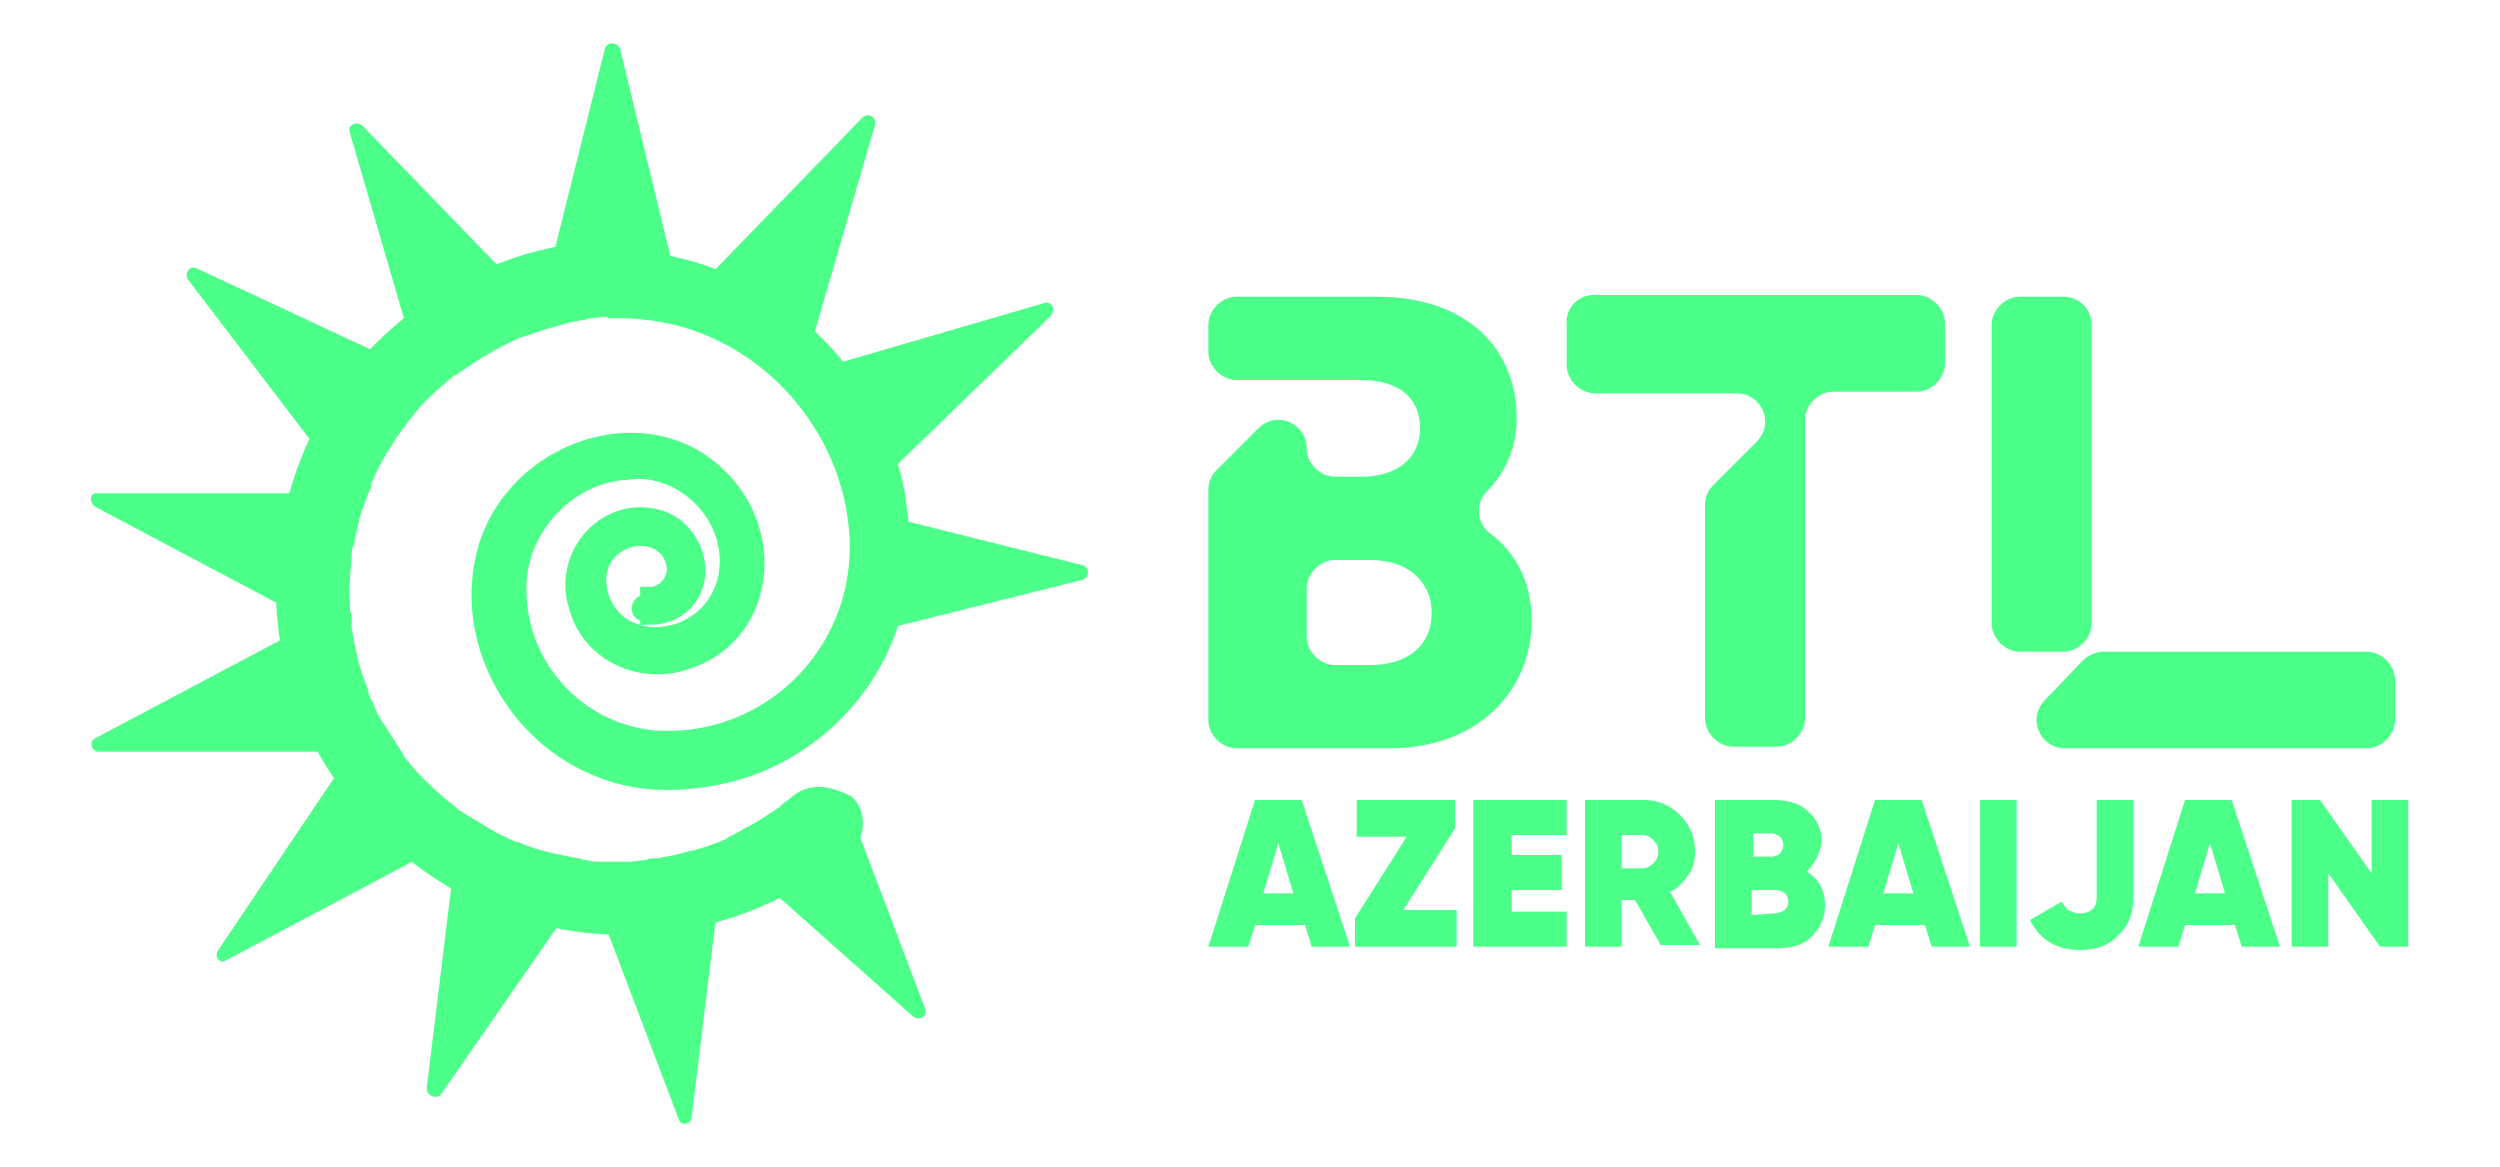
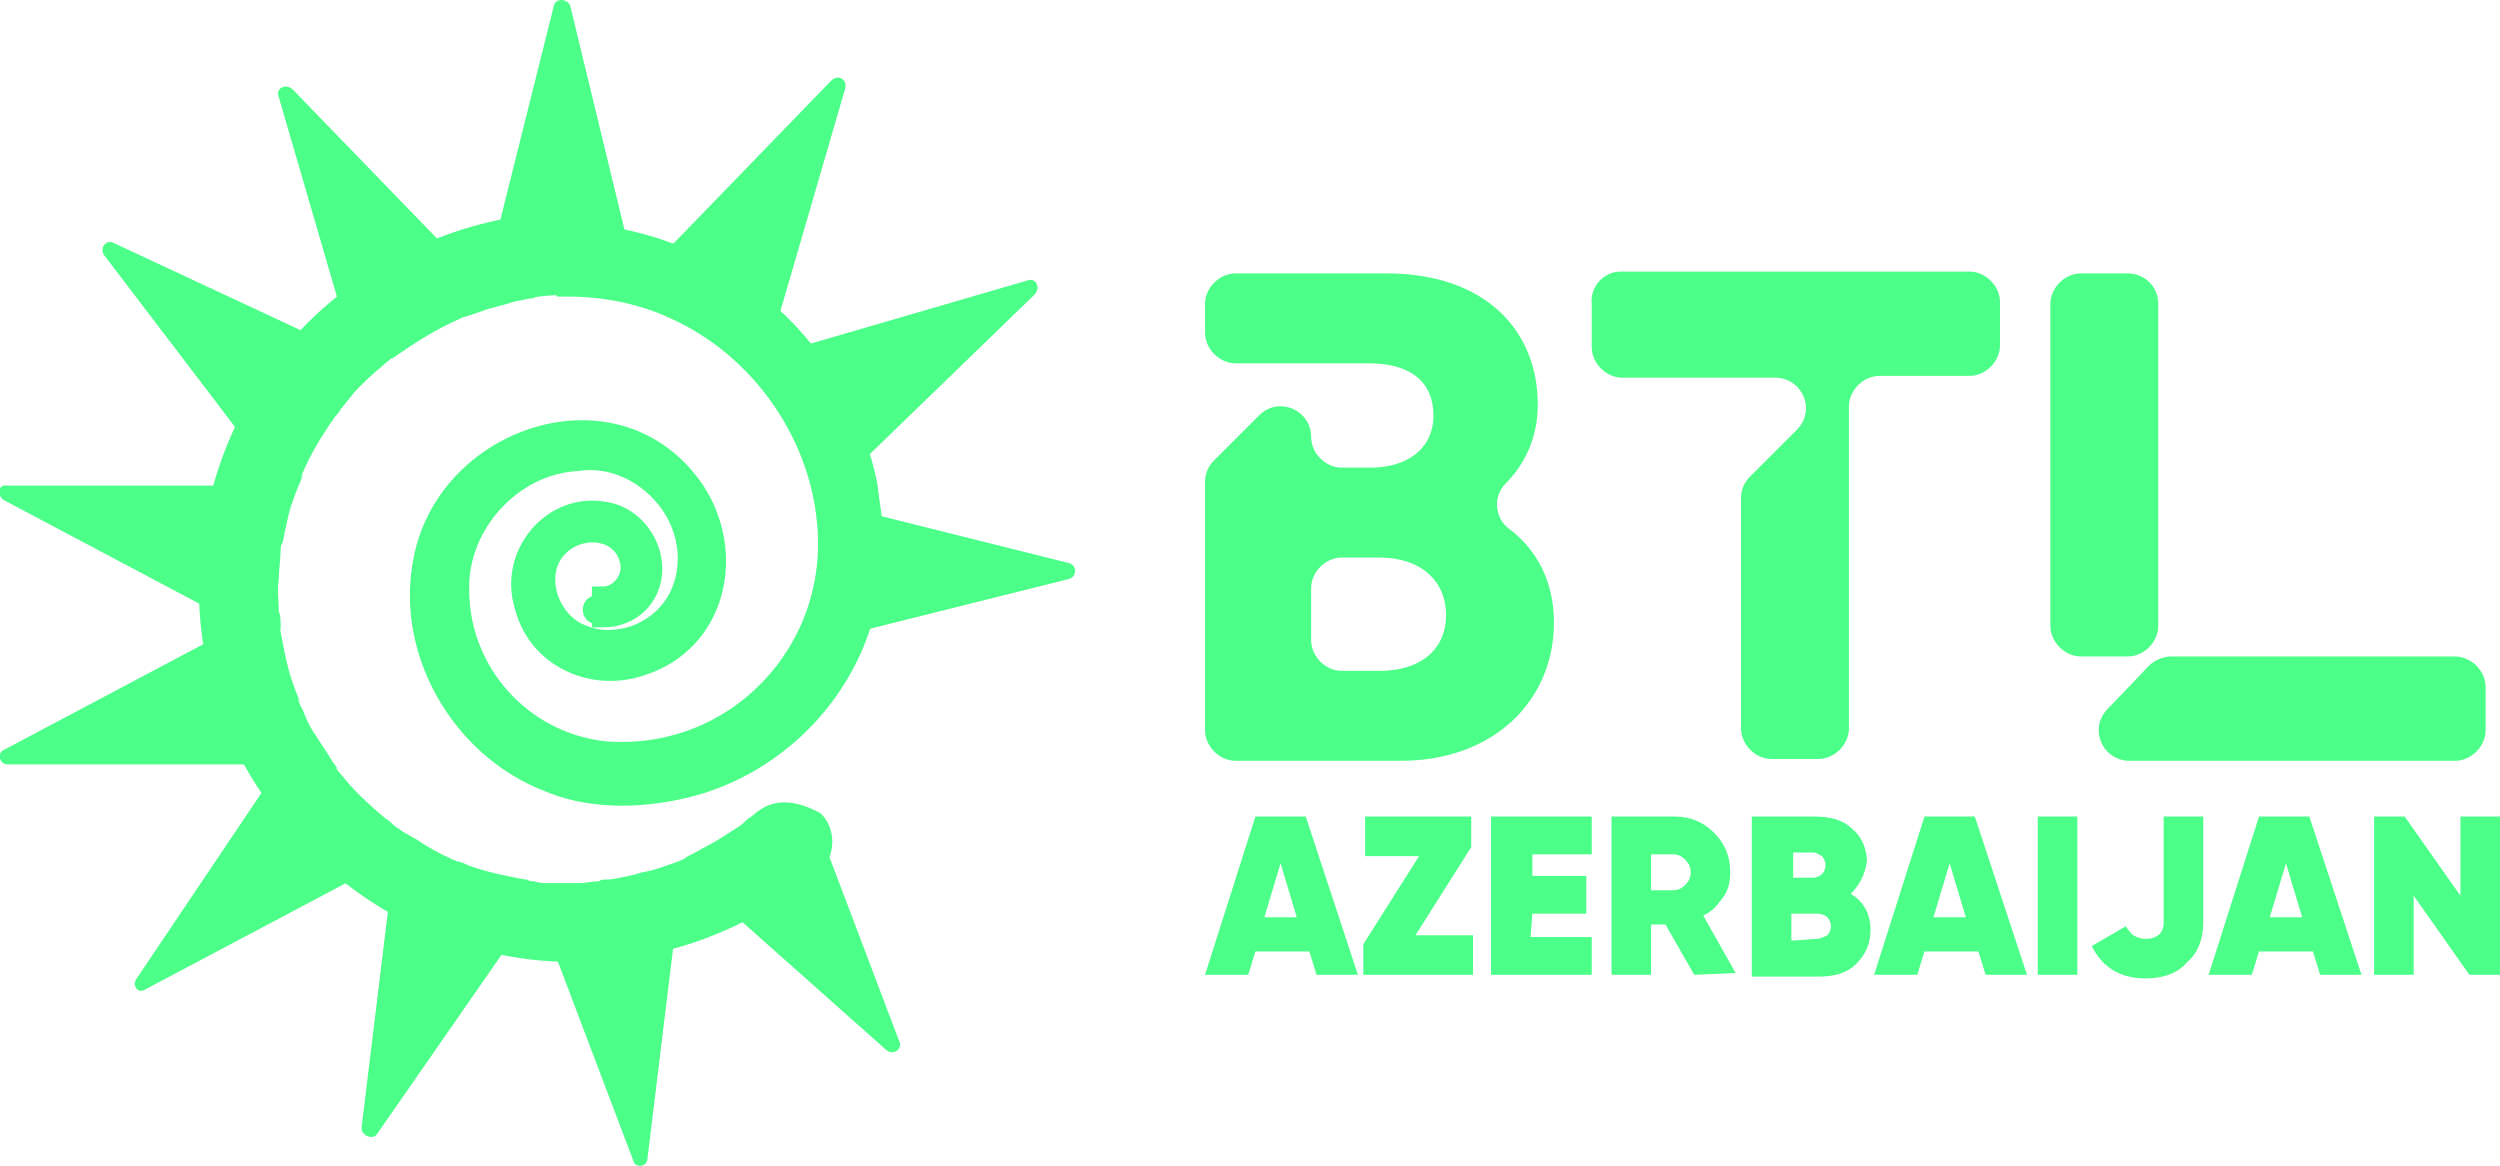
- <svg xmlns="http://www.w3.org/2000/svg" version="1.1" id="Layer_1" x="0px" y="0px" viewBox="0 0 150 70" style="enable-background:new 0 0 150 70;" xml:space="preserve">
-   <style type="text/css">
- 	.st0{fill:#4CFF89;}
- 	.st1{fill:#4CFF89;stroke:#4CFF89;stroke-width:1.177;stroke-miterlimit:10;}
- </style>
-   <g>
-     <path class="st0" d="M91.9,37.2c0,4.4-3.4,7.7-8.5,7.7h-9.2c-0.9,0-1.7-0.8-1.7-1.7V29.4c0-0.5,0.2-0.9,0.5-1.2l2.5-2.5   c1.1-1.1,2.9-0.3,2.9,1.2c0,0.9,0.8,1.7,1.7,1.7h1.6c2.1,0,3.5-1.1,3.5-2.9c0-1.8-1.2-2.9-3.6-2.9h-7.4c-0.9,0-1.7-0.8-1.7-1.7   v-1.6c0-0.9,0.8-1.7,1.7-1.7h8.4c5.4,0,8.4,3.1,8.4,7.3c0,1.8-0.7,3.3-1.8,4.4c-0.7,0.7-0.6,1.9,0.2,2.5   C90.9,33.1,91.9,34.9,91.9,37.2z M85.9,36.8c0-1.9-1.4-3.2-3.7-3.2h-2.1c-0.9,0-1.7,0.8-1.7,1.7v2.9c0,0.9,0.8,1.7,1.7,1.7h2.1   C84.5,39.9,85.9,38.7,85.9,36.8z" />
-     <path class="st0" d="M95.6,17.7H115c0.9,0,1.7,0.8,1.7,1.7v2.4c0,0.9-0.8,1.7-1.7,1.7H110c-0.9,0-1.7,0.8-1.7,1.7v17.9   c0,0.9-0.8,1.7-1.7,1.7H104c-0.9,0-1.7-0.8-1.7-1.7V30.3c0-0.5,0.2-0.9,0.5-1.2l2.6-2.6c1.1-1.1,0.3-2.9-1.2-2.9h-8.5   c-0.9,0-1.7-0.8-1.7-1.7v-2.4C93.9,18.5,94.7,17.7,95.6,17.7z" />
-     <path class="st0" d="M125.5,19.5v17.9c0,0.9-0.8,1.7-1.7,1.7h-2.6c-0.9,0-1.7-0.8-1.7-1.7V19.5c0-0.9,0.8-1.7,1.7-1.7h2.6   C124.7,17.8,125.5,18.5,125.5,19.5z M126.2,39.1H142c0.9,0,1.7,0.8,1.7,1.7v2.4c0,0.9-0.8,1.7-1.7,1.7h-18.1   c-1.5,0-2.3-1.8-1.2-2.9l2.3-2.4C125.3,39.3,125.8,39.1,126.2,39.1z" />
-     <path class="st0" d="M78.7,56.8l-0.4-1.3h-3l-0.4,1.3h-2.4l2.8-8.8h2.8l2.9,8.8H78.7z M75.8,53.6h1.8l-0.9-3L75.8,53.6z" />
-     <path class="st0" d="M84.2,54.6h3.2v2.2h-6.1v-1.7l3.1-4.9h-3V48h5.9v1.7L84.2,54.6z" />
-     <path class="st0" d="M90.6,54.7H94v2.1h-5.6V48H94v2.1h-3.3v1.2h3v2.1h-3V54.7z" />
-     <path class="st0" d="M99.7,56.8L98.1,54h-0.8v2.8h-2.2V48h3.5c0.9,0,1.6,0.3,2.2,0.9c0.6,0.6,0.9,1.3,0.9,2.2c0,0.5-0.1,1-0.4,1.4   c-0.3,0.4-0.6,0.8-1.1,1l1.8,3.2H99.7z M97.3,50.1v2h1.2c0.3,0,0.5-0.1,0.7-0.3c0.2-0.2,0.3-0.4,0.3-0.7c0-0.3-0.1-0.5-0.3-0.7   c-0.2-0.2-0.4-0.3-0.7-0.3L97.3,50.1L97.3,50.1z" />
-     <path class="st0" d="M108.4,52.3c0.7,0.4,1.1,1.1,1.1,2c0,0.8-0.3,1.4-0.8,1.9c-0.5,0.5-1.2,0.7-2.1,0.7h-3.7V48h3.5   c0.9,0,1.6,0.2,2.1,0.7c0.5,0.4,0.8,1.1,0.8,1.8C109.2,51.2,108.9,51.8,108.4,52.3z M106.3,50h-1.1v1.4h1.1c0.2,0,0.4-0.1,0.5-0.2   c0.1-0.1,0.2-0.3,0.2-0.5c0-0.2-0.1-0.4-0.2-0.5C106.6,50.1,106.5,50,106.3,50z M106.5,54.8c0.2,0,0.4-0.1,0.6-0.2   c0.1-0.1,0.2-0.3,0.2-0.5c0-0.2-0.1-0.4-0.2-0.5s-0.3-0.2-0.6-0.2h-1.4v1.5L106.5,54.8L106.5,54.8z" />
-     <path class="st0" d="M115.9,56.8l-0.4-1.3h-3l-0.4,1.3h-2.4l2.8-8.8h2.8l2.9,8.8H115.9z M113,53.6h1.8l-0.9-3L113,53.6z" />
-     <path class="st0" d="M118.8,48h2.2v8.8h-2.2V48z" />
-     <path class="st0" d="M124.8,57c-1.4,0-2.4-0.6-3-1.8l1.9-1.1c0.1,0.2,0.3,0.4,0.4,0.5c0.2,0.1,0.4,0.2,0.7,0.2c0.6,0,1-0.3,1-0.9   V48h2.2v5.9c0,0.9-0.3,1.7-0.9,2.2C126.6,56.7,125.8,57,124.8,57z" />
-     <path class="st0" d="M134.5,56.8l-0.4-1.3h-3l-0.4,1.3h-2.4l2.8-8.8h2.8l2.9,8.8H134.5z M131.7,53.6h1.8l-0.9-3L131.7,53.6z" />
-     <path class="st0" d="M142.3,48h2.2v8.8h-1.7l-3.1-4.4v4.4h-2.2V48h1.7l3.1,4.4V48z" />
-     <path class="st0" d="M47.4,47.9c-0.1,0.1-0.3,0.2-0.4,0.3c-0.3,0.3,0.4-0.3-0.1,0.1c-0.2,0.2-0.4,0.3-0.7,0.5   c-0.6,0.4-1.1,0.7-1.7,1c-0.3,0.2-0.6,0.3-0.9,0.5c-0.1,0.1-0.2,0.1-0.4,0.2c0.4-0.2,0,0,0,0c-0.6,0.2-1.3,0.5-2,0.6   c-0.6,0.2-1.2,0.3-1.8,0.4c-0.7,0.1,0.3,0-0.1,0c-0.2,0-0.4,0-0.5,0.1c-0.4,0-0.7,0.1-1.1,0.1c-0.6,0-1.2,0-1.7,0   c-0.3,0-0.5,0-0.8-0.1c-0.1,0-0.3,0-0.4-0.1c0.4,0,0.2,0-0.1,0c-1.1-0.2-2.1-0.4-3.2-0.8c-0.2-0.1-0.4-0.2-0.6-0.2   c-0.5-0.2,0.3,0.2,0,0c-0.1-0.1-0.3-0.1-0.4-0.2c-0.5-0.2-1-0.5-1.5-0.8c-0.4-0.3-0.9-0.5-1.3-0.8c-0.2-0.1-0.4-0.3-0.5-0.4   c-0.4-0.3,0.2,0.2,0,0c-0.1-0.1-0.3-0.2-0.4-0.3c-0.8-0.7-1.6-1.4-2.3-2.3c-0.1-0.1-0.6-0.7-0.2-0.3c-0.1-0.2-0.3-0.4-0.4-0.6   c-0.3-0.5-0.6-0.9-0.9-1.4c-0.3-0.4-0.5-0.9-0.7-1.4c-0.1-0.1-0.4-0.9-0.1-0.3c-0.1-0.3-0.2-0.5-0.3-0.8c-0.4-1-0.6-2.1-0.8-3.2   c0,0-0.1-0.6,0-0.2c0.1,0.4,0-0.2,0-0.2c0-0.2,0-0.5-0.1-0.7c0-0.6-0.1-1.2,0-1.8c0-0.5,0.1-1.1,0.1-1.6c0.1-0.6-0.1,0.4,0,0   c0-0.1,0-0.3,0.1-0.4c0.1-0.3,0.1-0.6,0.2-0.9c0.1-0.5,0.2-1,0.4-1.5c0.1-0.3,0.2-0.5,0.3-0.8c0.1-0.2,0.4-0.9,0.1-0.4   c0.4-1,0.9-1.9,1.5-2.8c0.1-0.2,0.3-0.4,0.4-0.6c0.1-0.1,0.6-0.7,0.2-0.3c0.4-0.4,0.7-0.9,1.1-1.3c0.4-0.4,0.8-0.8,1.3-1.2   c0.2-0.2,0.5-0.4,0.7-0.6c-0.4,0.4,0.2-0.1,0.4-0.2c1-0.7,2-1.3,3.1-1.8c0,0,0.5-0.2,0.2-0.1c-0.3,0.1,0.2-0.1,0.3-0.1   c0.3-0.1,0.6-0.2,0.9-0.3c0.5-0.2,1.1-0.3,1.7-0.5c0.3-0.1,0.6-0.1,0.9-0.2c0.1,0,0.3,0,0.4-0.1c-0.6,0.1,0,0,0.1,0   c0.7-0.1,1.3-0.1,2-0.1c1.2,0,2.3-1,2.3-2.3c-0.1-1.2-1-2.3-2.3-2.3c-5.2,0-10.2,2-14,5.4c-3.8,3.4-6.1,8.1-6.7,13.1   c-0.6,5,0.7,10.2,3.7,14.3c2.9,4.1,7.2,7.1,12.1,8.3c6.6,1.6,13.5-0.1,18.6-4.5c0.9-0.8,0.9-2.4,0-3.2C49.6,47,48.4,47,47.4,47.9z" />
-     <path class="st1" d="M36.8,15.6c8.1,0,15.3,6,16.9,14c0.1,0.9,0.3,1.9,0.3,2.8c0.1,1.9-0.2,3.8-0.9,5.6c-1.6,4.2-5.3,7.4-9.6,8.4   C40.9,47,38.2,47,35.9,46c-4.8-1.9-7.9-7.3-6.8-12.4c1.4-6.8,10.8-9.9,15-3.7c2.3,3.5,1.2,8.4-3,9.7c-2.7,0.9-5.7-0.5-6.4-3.3   c-0.9-2.8,1.5-5.8,4.5-5.2c2.2,0.4,3.4,3.3,1.8,5c-0.5,0.5-1.2,0.8-2,0.8v-1.1c0.9,0,1.6-0.8,1.6-1.7c-0.2-2.2-2.9-2.5-4.2-1   c-1.3,1.5-0.4,4.1,1.4,4.8c0.9,0.4,1.9,0.4,2.9,0.1c3.2-1.1,3.9-4.8,2.1-7.4c-1.2-1.7-3.2-2.7-5.2-2.4c-3.7,0.2-6.7,3.6-6.6,7.2   c0,4.6,3.5,8.5,8.1,9c7.3,0.6,13.2-5.6,12.4-12.9c-0.5-5-3.8-9.6-8.4-11.7c-1.9-0.9-4-1.3-6.1-1.3L36.8,15.6L36.8,15.6z" />
-     <path class="st0" d="M38.7,37.3c0.5,0,0.8-0.4,0.8-0.8c0-0.5-0.4-0.8-0.8-0.8c-0.5,0-0.8,0.4-0.8,0.8   C37.9,36.9,38.2,37.3,38.7,37.3z" />
-     <path class="st0" d="M36.3,2.9l-3.2,12.8h7.2L37.2,2.9C37,2.5,36.4,2.5,36.3,2.9z" />
-     <path class="st0" d="M21,8l3.7,12.7l6.3-3.6l-9.2-9.5C21.4,7.2,20.8,7.5,21,8z" />
-     <path class="st0" d="M11.3,16.8l8,10.5l4.5-5.6l-12-5.6C11.4,15.9,11,16.4,11.3,16.8z" />
-     <path class="st0" d="M5.7,30.4l11.7,6.2l1.7-7H5.9C5.4,29.5,5.3,30.1,5.7,30.4z" />
-     <path class="st0" d="M5.9,45.1h13.2l-1.7-7L5.7,44.3C5.3,44.5,5.5,45.1,5.9,45.1z" />
-     <path class="st0" d="M13.6,57.6l11.7-6.2l-4.8-5.4L13.1,57C12.8,57.4,13.2,57.9,13.6,57.6z" />
-     <path class="st0" d="M26.5,65.6L34,54.8l-6.8-2.6l-1.6,13.1C25.6,65.8,26.3,66,26.5,65.6z" />
-     <path class="st0" d="M41.5,67l1.6-13.1L36,54.7l4.7,12.4C40.8,67.6,41.5,67.5,41.5,67z" />
-     <path class="st0" d="M55.5,60.5l-4.7-12.4l-5.9,4.1l9.9,8.8C55.2,61.3,55.7,60.9,55.5,60.5z" />
-     <path class="st0" d="M51.7,7.1l-9.2,9.5l6.3,3.6l3.7-12.7C52.6,7,52.1,6.7,51.7,7.1z" />
-     <path class="st0" d="M62.6,18.2l-12.7,3.7l3.6,6.3l9.5-9.2C63.4,18.6,63.1,18,62.6,18.2z" />
-     <path class="st0" d="M64.9,33.9l-12.8-3.2V38l12.8-3.2C65.4,34.7,65.4,34,64.9,33.9z" />
-   </g>
+ <svg xmlns="http://www.w3.org/2000/svg" xml:space="preserve" id="Layer_1" x="0" y="0" version="1.1" viewBox="0 0 139 64.8">
+   <style>
+     .st0{fill:#4cff89}
+   </style>
+   <path d="M86.4 34.6c0 4.4-3.4 7.7-8.5 7.7h-9.2c-.9 0-1.7-.8-1.7-1.7V26.8c0-.5.2-.9.5-1.2l2.5-2.5c1.1-1.1 2.9-.3 2.9 1.2 0 .9.8 1.7 1.7 1.7h1.6c2.1 0 3.5-1.1 3.5-2.9s-1.2-2.9-3.6-2.9h-7.4c-.9 0-1.7-.8-1.7-1.7v-1.6c0-.9.8-1.7 1.7-1.7h8.4c5.4 0 8.4 3.1 8.4 7.3 0 1.8-.7 3.3-1.8 4.4-.7.7-.6 1.9.2 2.5 1.5 1.1 2.5 2.9 2.5 5.2zm-6-.4c0-1.9-1.4-3.2-3.7-3.2h-2.1c-.9 0-1.7.8-1.7 1.7v2.9c0 .9.8 1.7 1.7 1.7h2.1c2.3 0 3.7-1.2 3.7-3.1zm9.7-19.1h19.4c.9 0 1.7.8 1.7 1.7v2.4c0 .9-.8 1.7-1.7 1.7h-5c-.9 0-1.7.8-1.7 1.7v17.9c0 .9-.8 1.7-1.7 1.7h-2.6c-.9 0-1.7-.8-1.7-1.7V27.7c0-.5.2-.9.5-1.2l2.6-2.6c1.1-1.1.3-2.9-1.2-2.9h-8.5c-.9 0-1.7-.8-1.7-1.7v-2.4c-.1-1 .7-1.8 1.6-1.8zm29.9 1.8v17.9c0 .9-.8 1.7-1.7 1.7h-2.6c-.9 0-1.7-.8-1.7-1.7V16.9c0-.9.8-1.7 1.7-1.7h2.6c.9 0 1.7.7 1.7 1.7zm.7 19.6h15.8c.9 0 1.7.8 1.7 1.7v2.4c0 .9-.8 1.7-1.7 1.7h-18.1c-1.5 0-2.3-1.8-1.2-2.9l2.3-2.4c.3-.3.8-.5 1.2-.5zM73.2 54.2l-.4-1.3h-3l-.4 1.3H67l2.8-8.8h2.8l2.9 8.8h-2.3zM70.3 51h1.8l-.9-3-.9 3zm8.4 1h3.2v2.2h-6.1v-1.7l3.1-4.9h-3v-2.2h5.9v1.7L78.7 52zm6.4.1h3.4v2.1h-5.6v-8.8h5.6v2.1h-3.3v1.2h3v2.1h-3l-.1 1.3zm9.1 2.1-1.6-2.8h-.8v2.8h-2.2v-8.8h3.5c.9 0 1.6.3 2.2.9.6.6.9 1.3.9 2.2 0 .5-.1 1-.4 1.4s-.6.8-1.1 1l1.8 3.2-2.3.1zm-2.4-6.7v2H93c.3 0 .5-.1.7-.3s.3-.4.3-.7-.1-.5-.3-.7c-.2-.2-.4-.3-.7-.3h-1.2zm11.1 2.2c.7.4 1.1 1.1 1.1 2 0 .8-.3 1.4-.8 1.9s-1.2.7-2.1.7h-3.7v-8.9h3.5c.9 0 1.6.2 2.1.7.5.4.8 1.1.8 1.8-.1.7-.4 1.3-.9 1.8zm-2.1-2.3h-1.1v1.4h1.1c.2 0 .4-.1.5-.2.1-.1.2-.3.2-.5s-.1-.4-.2-.5c-.2-.1-.3-.2-.5-.2zm.2 4.8c.2 0 .4-.1.6-.2.1-.1.2-.3.2-.5s-.1-.4-.2-.5-.3-.2-.6-.2h-1.4v1.5l1.4-.1zm9.4 2-.4-1.3h-3l-.4 1.3h-2.4l2.8-8.8h2.8l2.9 8.8h-2.3zm-2.9-3.2h1.8l-.9-3-.9 3zm5.8-5.6h2.2v8.8h-2.2v-8.8zm6 9c-1.4 0-2.4-.6-3-1.8l1.9-1.1c.1.2.3.4.4.5.2.1.4.2.7.2.6 0 1-.3 1-.9v-5.9h2.2v5.9c0 .9-.3 1.7-.9 2.2-.5.6-1.3.9-2.3.9zm9.7-.2-.4-1.3h-3l-.4 1.3h-2.4l2.8-8.8h2.8l2.9 8.8H129zm-2.8-3.2h1.8l-.9-3-.9 3zm10.6-5.6h2.2v8.8h-1.7l-3.1-4.4v4.4H132v-8.8h1.7l3.1 4.4v-4.4zm-94.9-.1c-.1.1-.3.2-.4.3-.3.3.4-.3-.1.1-.2.2-.4.3-.7.5-.6.4-1.1.7-1.7 1-.3.2-.6.3-.9.5-.1.1-.2.1-.4.2.4-.2 0 0 0 0-.6.2-1.3.5-2 .6-.6.2-1.2.3-1.8.4-.7.1.3 0-.1 0-.2 0-.4 0-.5.1-.4 0-.7.1-1.1.1h-1.7c-.3 0-.5 0-.8-.1-.1 0-.3 0-.4-.1h-.1c-1.1-.2-2.1-.4-3.2-.8-.2-.1-.4-.2-.6-.2-.5-.2.3.2 0 0-.1-.1-.3-.1-.4-.2-.5-.2-1-.5-1.5-.8-.4-.3-.9-.5-1.3-.8-.2-.1-.4-.3-.5-.4-.4-.3.2.2 0 0-.1-.1-.3-.2-.4-.3-.8-.7-1.6-1.4-2.3-2.3-.1-.1-.6-.7-.2-.3-.1-.2-.3-.4-.4-.6-.3-.5-.6-.9-.9-1.4-.3-.4-.5-.9-.7-1.4-.1-.1-.4-.9-.1-.3-.1-.3-.2-.5-.3-.8-.4-1-.6-2.1-.8-3.2 0 0-.1-.6 0-.2.1.4 0-.2 0-.2 0-.2 0-.5-.1-.7 0-.6-.1-1.2 0-1.8 0-.5.1-1.1.1-1.6.1-.6-.1.4 0 0 0-.1 0-.3.1-.4.1-.3.1-.6.2-.9.1-.5.2-1 .4-1.5.1-.3.2-.5.3-.8.1-.2.4-.9.1-.4.4-1 .9-1.9 1.5-2.8.1-.2.3-.4.4-.6.1-.1.6-.7.2-.3.4-.4.7-.9 1.1-1.3s.8-.8 1.3-1.2c.2-.2.5-.4.7-.6-.4.4.2-.1.4-.2 1-.7 2-1.3 3.1-1.8 0 0 .5-.2.2-.1s.2-.1.3-.1l.9-.3c.5-.2 1.1-.3 1.7-.5.3-.1.6-.1.9-.2.1 0 .3 0 .4-.1-.6.1 0 0 .1 0 .7-.1 1.3-.1 2-.1 1.2 0 2.3-1 2.3-2.3-.1-1.2-1-2.3-2.3-2.3-5.2 0-10.2 2-14 5.4s-6.1 8.1-6.7 13.1.7 10.2 3.7 14.3c2.9 4.1 7.2 7.1 12.1 8.3 6.6 1.6 13.5-.1 18.6-4.5.9-.8.9-2.4 0-3.2-1.5-.8-2.7-.8-3.7.1z" class="st0" />
+   <path fill="#4cff89" stroke="#4cff89" stroke-miterlimit="10" stroke-width="1.177" d="M31.3 13c8.1 0 15.3 6 16.9 14 .1.9.3 1.9.3 2.8.1 1.9-.2 3.8-.9 5.6-1.6 4.2-5.3 7.4-9.6 8.4-2.6.6-5.3.6-7.6-.4-4.8-1.9-7.9-7.3-6.8-12.4 1.4-6.8 10.8-9.9 15-3.7 2.3 3.5 1.2 8.4-3 9.7-2.7.9-5.7-.5-6.4-3.3-.9-2.8 1.5-5.8 4.5-5.2 2.2.4 3.4 3.3 1.8 5-.5.5-1.2.8-2 .8v-1.1c.9 0 1.6-.8 1.6-1.7-.2-2.2-2.9-2.5-4.2-1s-.4 4.1 1.4 4.8c.9.4 1.9.4 2.9.1 3.2-1.1 3.9-4.8 2.1-7.4-1.2-1.7-3.2-2.7-5.2-2.4-3.7.2-6.7 3.6-6.6 7.2 0 4.6 3.5 8.5 8.1 9 7.3.6 13.2-5.6 12.4-12.9-.5-5-3.8-9.6-8.4-11.7-1.9-.9-4-1.3-6.1-1.3l-.2-2.9z" />
+   <path d="M33.2 34.7c.5 0 .8-.4.8-.8 0-.5-.4-.8-.8-.8-.5 0-.8.4-.8.8s.3.8.8.8zM30.8.3l-3.2 12.8h7.2L31.7.3c-.2-.4-.8-.4-.9 0zM15.5 5.4l3.7 12.7 6.3-3.6L16.3 5c-.4-.4-1-.1-.8.4zm-9.7 8.8 8 10.5 4.5-5.6-12-5.6c-.4-.2-.8.3-.5.7zM.2 27.8 11.9 34l1.7-7H.4c-.5-.1-.6.5-.2.8zm.2 14.7h13.2l-1.7-7L.2 41.7c-.4.2-.2.8.2.8zM8.1 55l11.7-6.2-4.8-5.4-7.4 11c-.3.4.1.9.5.6zM21 63l7.5-10.8-6.8-2.6-1.6 13.1c0 .5.7.7.9.3zm15 1.4 1.6-13.1-7.1.8 4.7 12.4c.1.5.8.4.8-.1zm14-6.5-4.7-12.4-5.9 4.1 9.9 8.8c.4.3.9-.1.7-.5zM46.2 4.5 37 14l6.3 3.6L47 4.9c.1-.5-.4-.8-.8-.4zm10.9 11.1-12.7 3.7 3.6 6.3 9.5-9.2c.4-.4.1-1-.4-.8zm2.3 15.7-12.8-3.2v7.3l12.8-3.2c.5-.1.5-.8 0-.9z" class="st0" />
</svg>
